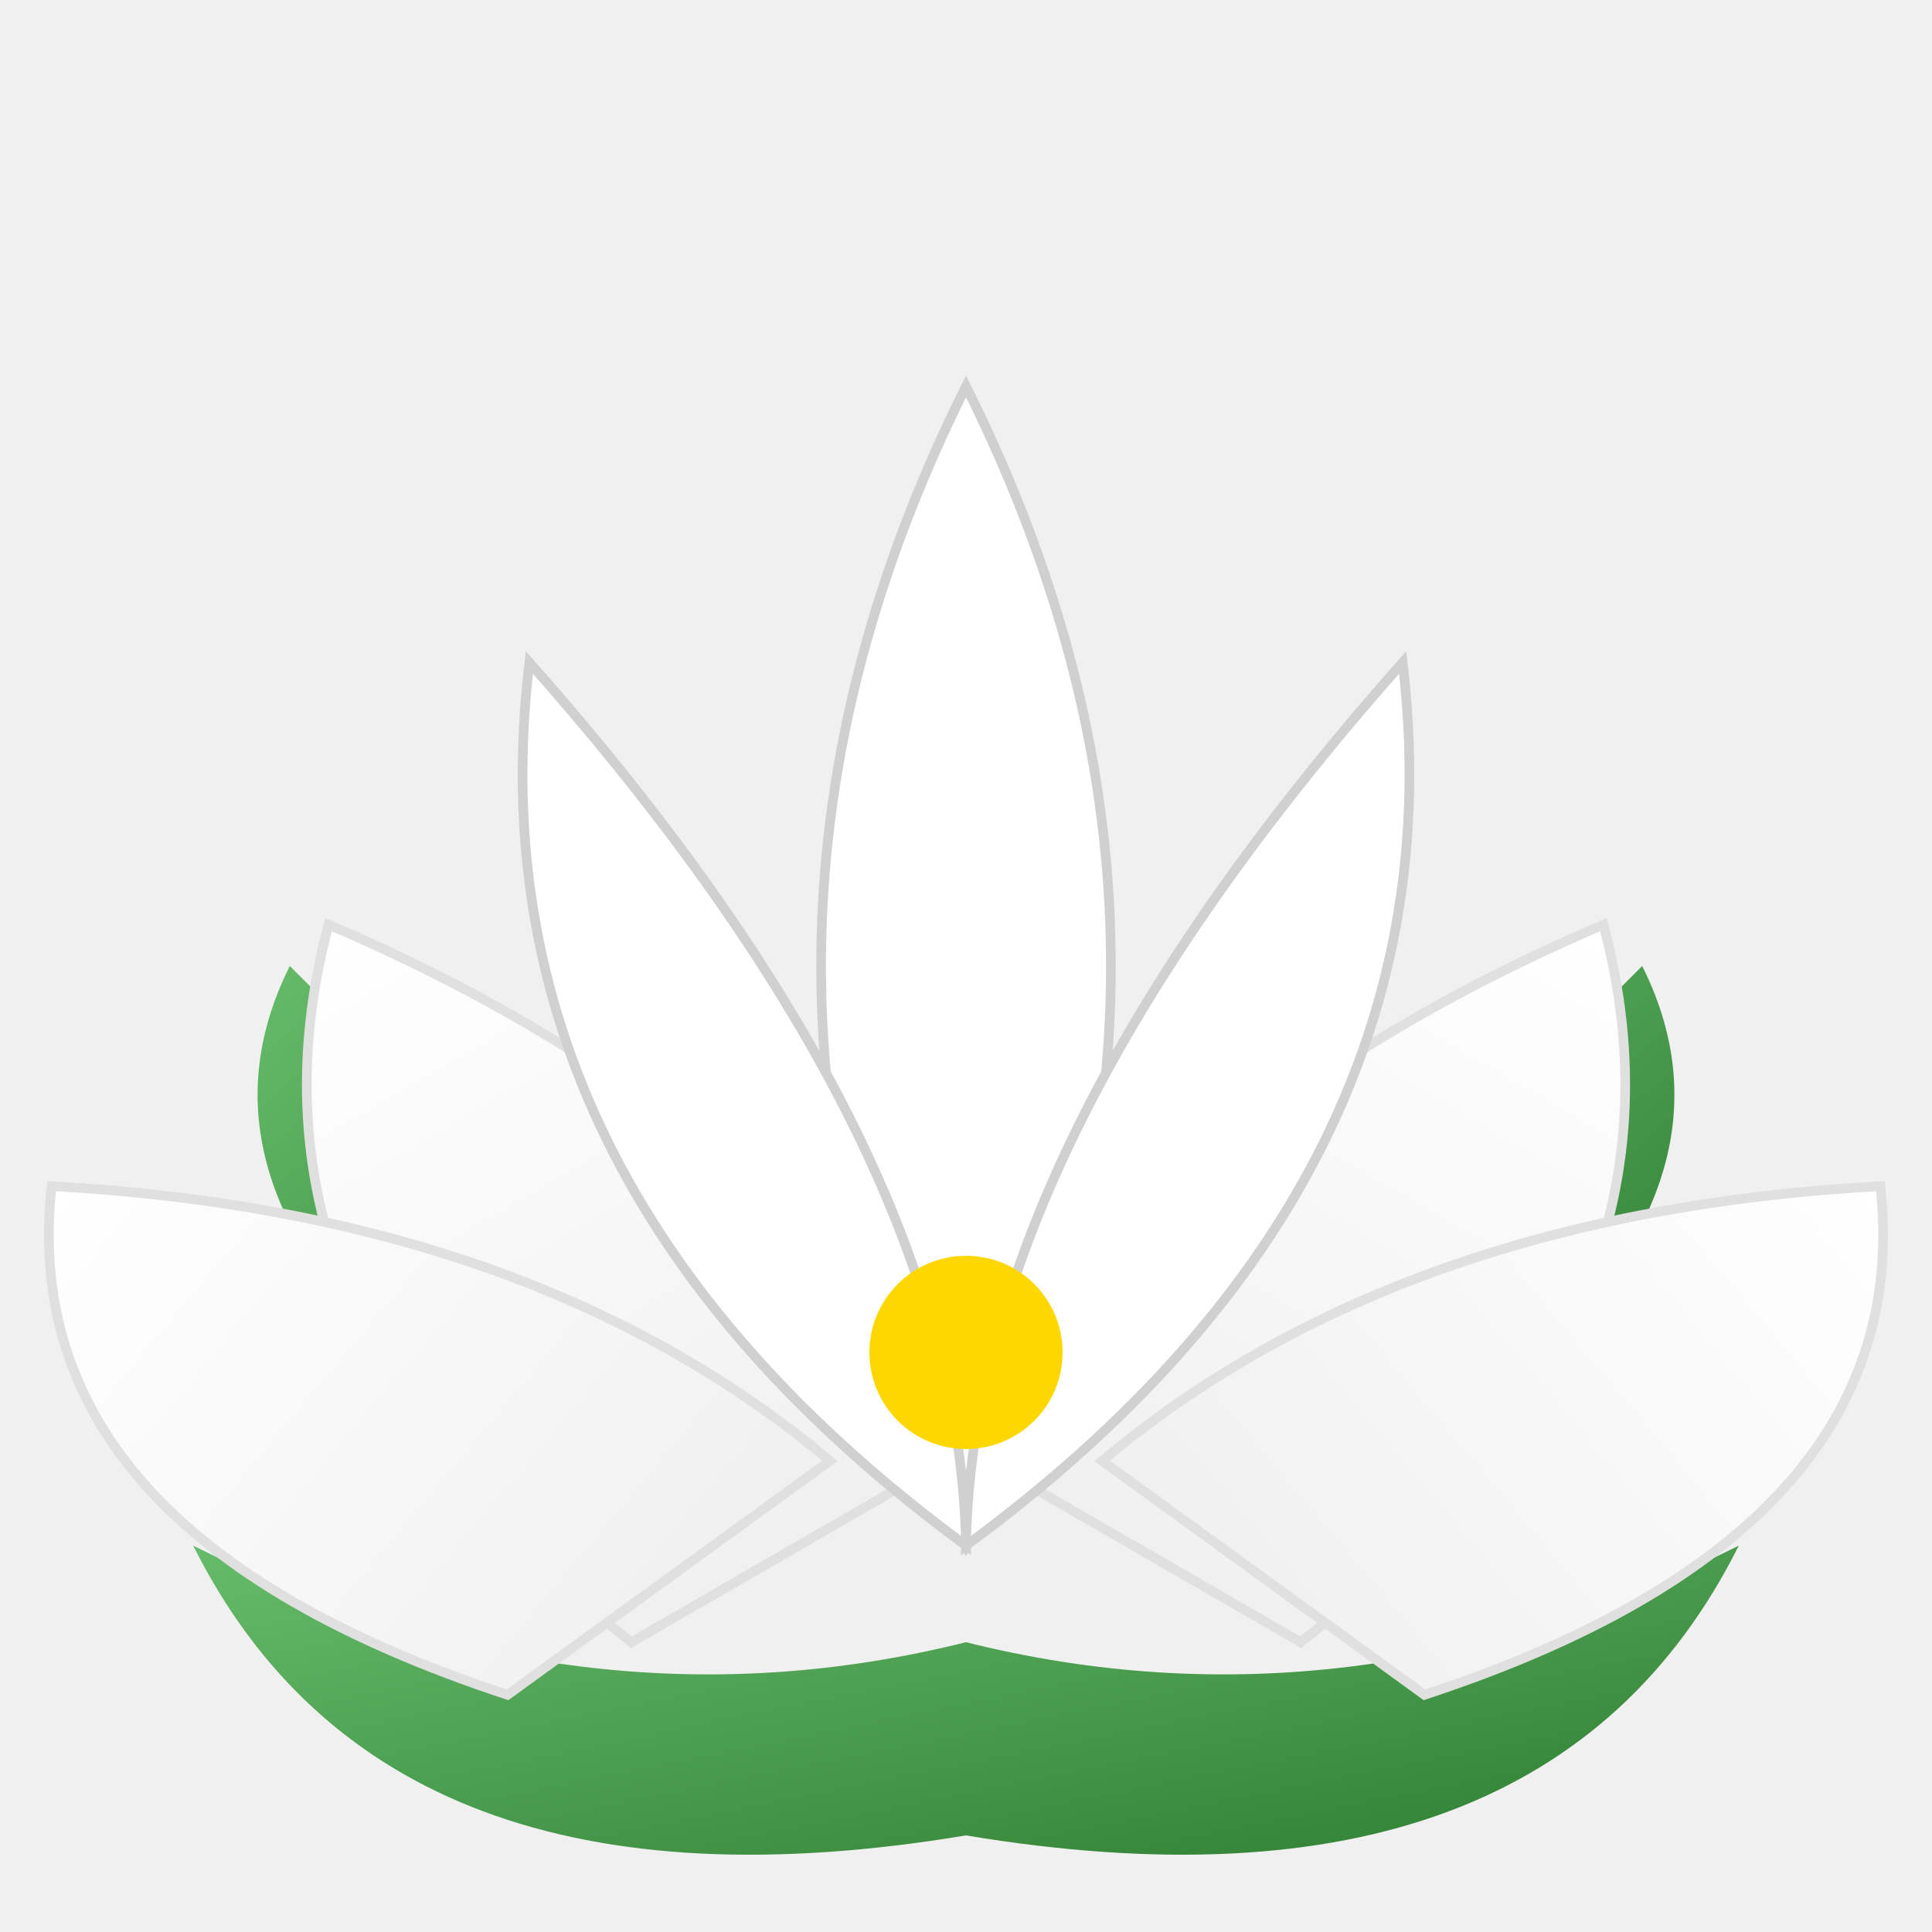
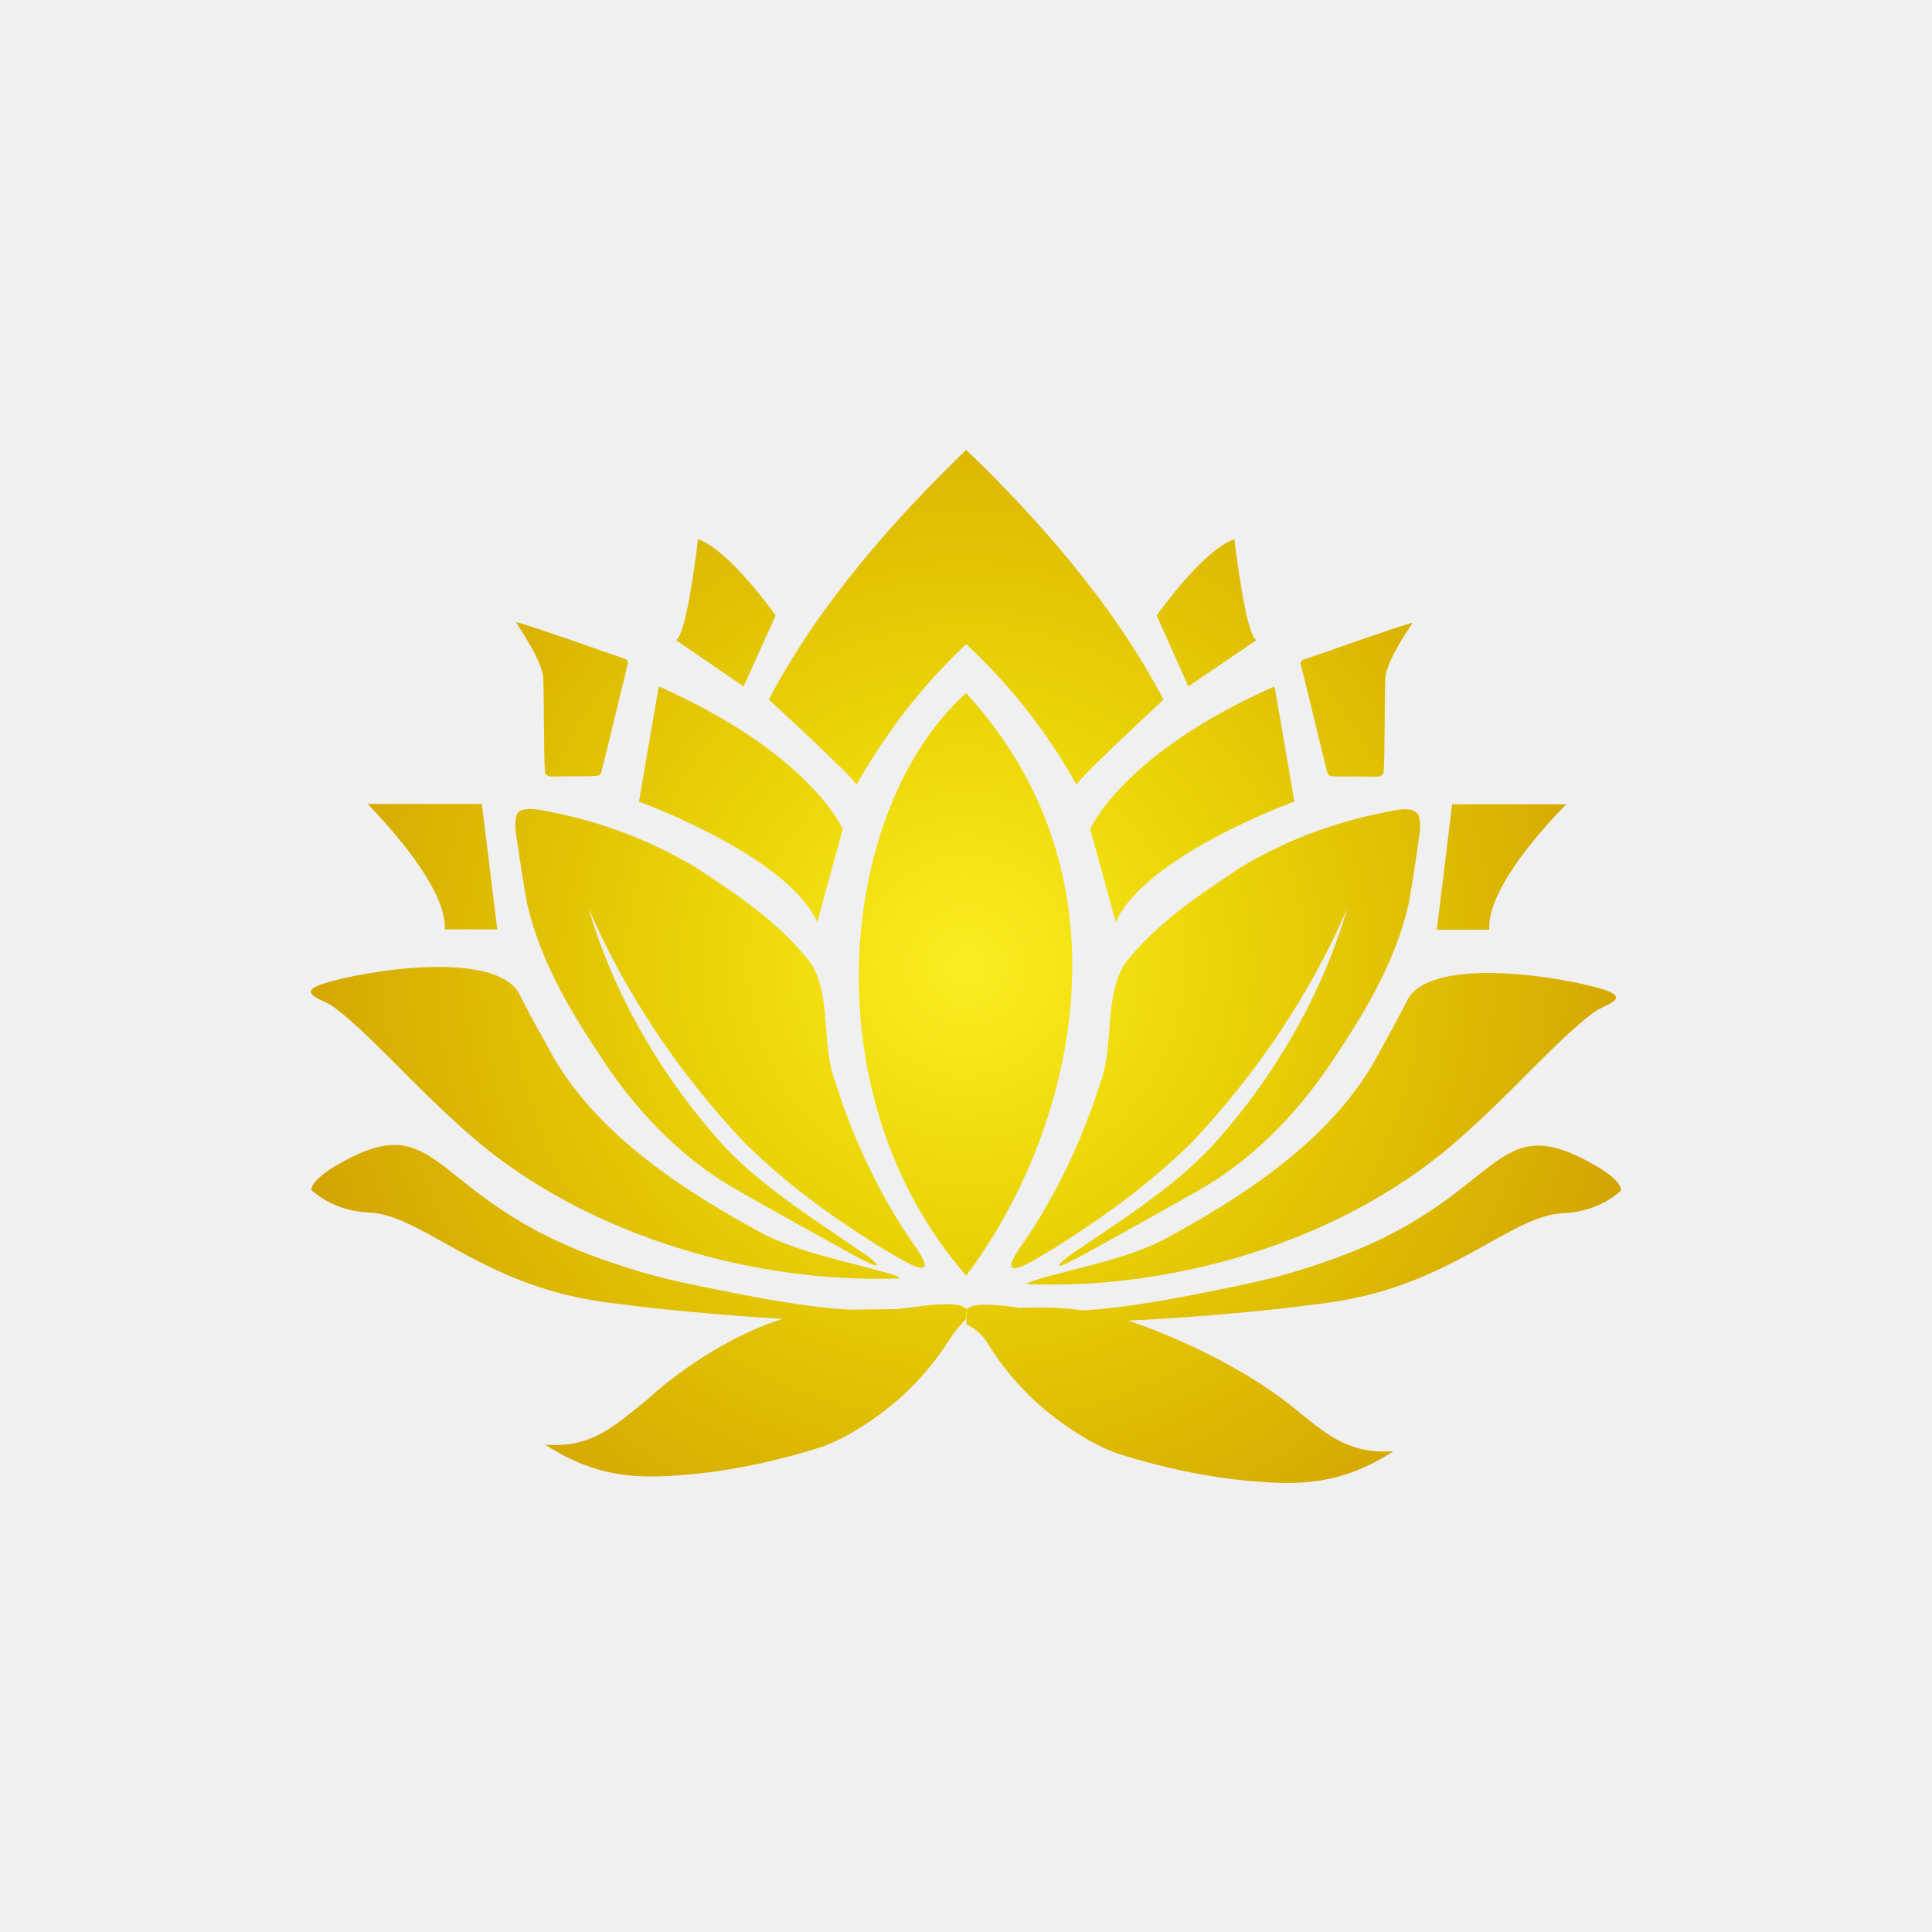
- <svg xmlns="http://www.w3.org/2000/svg" viewBox="0 0 100 100">
-   <defs>
-     <linearGradient id="petalGradient" x1="0%" y1="0%" x2="0%" y2="100%">
-       <stop offset="0%" stop-color="#FFFFFF" />
-       <stop offset="100%" stop-color="#F0F0F0" />
-     </linearGradient>
-     <linearGradient id="leafGradient" x1="0%" y1="0%" x2="100%" y2="100%">
-       <stop offset="0%" stop-color="#66BB6A" />
-       <stop offset="100%" stop-color="#2E7D32" />
-     </linearGradient>
-   </defs>
-   <path fill="url(#leafGradient)" d="M10,80 Q30,90 50,85 Q70,90 90,80 Q80,100 50,95 Q20,100 10,80 Z" />
-   <path fill="url(#leafGradient)" d="M20,70 Q10,60 15,50 Q30,65 40,75 Z" />
-   <path fill="url(#leafGradient)" d="M80,70 Q90,60 85,50 Q70,65 60,75 Z" />
-   <g fill="url(#petalGradient)" stroke="#E0E0E0" stroke-width="0.5">
-     <path d="M30,75 Q20,50 35,35 Q50,55 50,75 Z" transform="rotate(-30, 50, 75)" />
-     <path d="M70,75 Q80,50 65,35 Q50,55 50,75 Z" transform="rotate(30, 50, 75)" />
-     <path d="M25,65 Q15,40 30,30 Q45,50 45,70 Z" transform="rotate(-50, 50, 75)" />
-     <path d="M75,65 Q85,40 70,30 Q55,50 55,70 Z" transform="rotate(50, 50, 75)" />
-   </g>
-   <g fill="#FFFFFF" stroke="#D0D0D0" stroke-width="0.5">
-     <path d="M50,80 Q35,50 50,20 Q65,50 50,80 Z" />
-     <path d="M50,80 Q30,55 40,30 Q55,60 50,80 Z" transform="rotate(-15, 50, 80)" />
-     <path d="M50,80 Q70,55 60,30 Q45,60 50,80 Z" transform="rotate(15, 50, 80)" />
-   </g>
-   <circle cx="50" cy="70" r="5" fill="#FFD700" />
+ <svg xmlns="http://www.w3.org/2000/svg" version="1.1" viewBox="0 0 566.9 566.9" xml:space="preserve">
+   <style type="text/css">
+ 	.lotus-fill{fill:url(#BE333LotusGradient);}
+ </style>
+   <radialGradient id="BE333LotusGradient" cx="283.465" cy="283.465" r="220.658" gradientUnits="userSpaceOnUse">
+     <stop offset="0" style="stop-color:#FCEE21" />
+     <stop offset="0.344" style="stop-color:#EAD406" />
+     <stop offset="1" style="stop-color:#D09D01" />
+   </radialGradient>
+   <path class="lotus-fill" d="M283.1,383.8c0.2,0,0.4,0,0.6,0c0,1,0,1.9,0,2.9c-0.9,1-1.8,2-2.8,3.2c-0.8,1-1.5,2-2.2,3  c-3.1,5-7.8,11.2-14.5,17.2c-4.2,3.7-8.2,6.6-11.8,8.8c-1.6,1-3.4,2.1-5.4,3.1c-1.9,1-3.7,1.7-5.4,2.4c-18,5.8-32.7,7.8-42.4,8.5  c-9.2,0.7-15.9,0.4-23.3-1.6c-7-2-12.4-5.1-15.9-7.4c13.8,1.1,20.6-5.8,29.9-13.2c10.1-9.3,25.1-19.1,39.7-23.7  c-20.3-1.2-38.2-3.2-38.2-3.2c-2-0.2-5.5-0.6-9.8-1.2c-11.4-1.2-20-3.7-25.6-5.7c-21.9-7.7-35.2-20.4-47.4-21.1  c-1.4-0.1-6.6-0.2-12.1-3.1c-2.4-1.2-4.1-2.6-5.1-3.5v0c-0.2-2.3,4.5-5.6,6.9-7c32.1-19,26.5,9.8,80.4,28c8.5,2.9,14.4,4.7,26.7,7.2  c15.3,3.1,30.5,6.2,44.4,6.9c4.5-0.1,9-0.1,13.5-0.2c1.7-0.2,3.5-0.4,5.2-0.6C268.5,383.5,281,381.5,283.1,383.8z M468.8,342.4  c-32.1-19-26.5,9.8-80.4,28c-8.5,2.9-14.4,4.7-26.7,7.2c-15.1,3.1-30.1,6.1-43.9,6.9c-5.2-0.7-11.5-1.1-18.6-0.7  c-0.2,0-0.4,0-0.6-0.1c0,0-13.6-2.3-14.8,0.6c-0.1,0.1-0.3,0.8-0.2,1.4c0,0,0,0,0,0c0,1,0,1.9,0,2.9c1.1,0.5,2.8,1.5,4.4,3.2  c1.3,1.3,1.9,2.6,2.2,3c3.1,5,7.8,11.2,14.5,17.2c4.2,3.7,8.2,6.6,11.8,8.8c1.6,1,3.4,2.1,5.4,3.1c1.9,1,3.7,1.7,5.4,2.4  c18,5.8,32.7,7.8,42.4,8.5c9.2,0.7,15.9,0.4,23.3-1.6c7-2,12.4-5.1,15.9-7.4c-13.8,1.1-20.6-5.8-29.9-13.2  c-16.3-13-37.9-21.8-48-25.1c22.7-1,44.6-3.5,44.6-3.5c2-0.2,5.5-0.6,9.8-1.2c11.4-1.2,20-3.7,25.6-5.7  c21.9-7.7,35.2-20.4,47.4-21.1c1.4-0.1,6.6-0.2,12.1-3.1c2.4-1.2,4.1-2.6,5.1-3.5v0C476,347.1,471.3,343.8,468.8,342.4z M98.1,295.6  c6.6,5,12.3,11,18.3,16.9c6.4,6.5,12.6,12.6,19.3,18.6c33,30.1,83.3,45.7,128.3,44c0.1-0.3-1.1-0.8-3.1-1.4  c-11.9-3.5-25-5.8-36.3-11.3c-23.4-12.6-48.5-28.8-62.1-52c-3.1-5.6-7-12.6-9.7-17.9c-5.9-14.3-45.9-7.7-57.8-3.9  c-1.3,0.4-3.4,1.2-3.8,2.2l0,0.1C91.3,292.8,95.3,293.5,98.1,295.6z M412.6,294.2c-2.7,5.3-6.6,12.3-9.7,17.9  c-13.6,23.2-38.6,39.4-62.1,52c-11.2,5.5-24.4,7.8-36.3,11.3c-2,0.6-3.2,1.1-3.1,1.4c45.1,1.8,95.3-13.8,128.3-44  c6.7-6,12.9-12.1,19.3-18.6c6-5.9,11.8-11.9,18.3-16.9c2.8-2.1,6.8-2.9,6.9-4.7l0-0.1l0,0c-0.4-1-2.5-1.8-3.8-2.2  C458.5,286.6,418.5,280,412.6,294.2z M154.8,265.7c3.6,15.3,11.6,29.6,20.6,43c10.3,16.2,23.7,30.6,40.4,40.2  c9.1,5.2,22.1,12.4,30.9,17.3c3.2,1.8,9.6,5.3,10.3,5.1c0.8,0.1-0.1-1-2.4-2.7c-14.2-9.9-29.4-19.1-41.5-31.6  c-18.3-19.9-32.9-44.7-40.4-70.5c10.7,24.9,26.7,48.6,45.4,68.4c12.1,12.1,25.6,21.9,40,30.9c5.4,3.1,19.6,12.7,9.9-0.8  c-10.1-14.6-17.7-31-23-47.8c-4-10.8-1-24.1-6.8-34.2c-8.9-11.8-21.4-20.2-34.1-28.5c-12.7-7.6-26.9-13.1-41.3-16  c-3.1-0.6-7.7-1.9-10.3-0.5l-0.1,0.1l0,0c-1.4,0.9-1.3,4.3-1,6.5C152.4,251.1,153.5,259.1,154.8,265.7z M405.2,238.6  c-14.4,2.9-28.6,8.3-41.3,16c-12.6,8.4-25.1,16.7-34.1,28.5c-5.8,10.1-2.9,23.3-6.8,34.2c-5.3,16.8-12.9,33.2-23,47.8  c-9.7,13.6,4.6,3.9,9.9,0.8c14.4-9.1,27.9-18.9,40-30.9c18.7-19.8,34.7-43.5,45.4-68.4c-7.5,25.8-22.1,50.7-40.4,70.5  c-12.1,12.6-27.3,21.8-41.5,31.6c-2.2,1.7-3.1,2.8-2.4,2.7c0.7,0.1,7.1-3.3,10.3-5.1c8.8-4.9,21.8-12.1,30.9-17.3  c16.7-9.6,30.1-24.1,40.4-40.2c9-13.4,17-27.7,20.6-43c1.3-6.6,2.4-14.6,3.3-21c0.3-2.2,0.4-5.6-1-6.5l0,0l-0.1-0.1  C412.9,236.6,408.3,238,405.2,238.6z M239.8,270.6l7.5-27.3c0,0-9.3-22-54-41.9l0,0l-5.8,33.8C187.4,235.2,231.1,251,239.8,270.6z  M319.9,243.3l7.5,27.3c8.7-19.6,52.4-35.4,52.4-35.4l-5.8-33.8l0,0C329.2,221.2,319.9,243.3,319.9,243.3z M130.5,272.7h15.4  l-4.5-36.8h-33.5C107.8,236,131.3,259,130.5,272.7z M159.9,226.4c0.2,2.3,4,1.2,6.1,1.4c2.6,0,6.4,0,8.7-0.1c1-0.1,1.4-0.2,1.7-1  c0.9-3.2,4.9-20.1,6.9-28.2c0.3-1.4,0.6-2.5,0.8-3.2c0.3-1.1,0.2-1.6-0.8-2c-3.3-1.1-25.4-9-31.9-10.8l0,0v0  c0.9,1.8,7.2,10.4,8,16.1C159.7,206.2,159.5,220.8,159.9,226.4z M382.6,198.6c2,8,6,24.9,6.9,28.2c0.3,0.8,0.8,0.9,1.7,1  c2.3,0.1,6.1,0,8.7,0.1c2-0.3,5.9,0.8,6.1-1.4c0.4-5.6,0.2-20.3,0.5-27.7c0.7-5.7,7-14.3,8-16.1v0l0,0c-6.5,1.8-28.6,9.8-31.9,10.8  c-1,0.3-1.1,0.9-0.8,2C382,196.2,382.3,197.3,382.6,198.6z M459.6,236h-33.5l-4.5,36.8H437C436.1,259,459.6,236,459.6,236z  M227.6,180.6c0,0-13.5-19.2-22.8-22.4c0,0-3.2,28.5-6.5,29.6l19.9,13.6L227.6,180.6z M368.7,187.8c-3.2-1.1-6.5-29.6-6.5-29.6  c-9.3,3.2-22.8,22.4-22.8,22.4l9.3,20.8L368.7,187.8z M251.3,230.3c3.4-6,7.6-12.6,12.7-19.5c6.6-8.8,13.4-16,19.5-21.8  c6.1,5.7,13,12.9,19.7,21.8c5.2,6.9,9.4,13.5,12.7,19.5c0-1.4,25.5-25,25.5-25c-14.8-28.4-37.8-54-57.8-73.2c0-0.1,0-0.1,0-0.2  c0,0-0.1,0.1-0.1,0.1c0,0-0.1-0.1-0.1-0.1v0.2c-19.9,19.2-43,44.8-57.8,73.2C225.7,205.3,251.3,228.9,251.3,230.3z M283.5,203.4  c-36.7,32.6-47,116.8,0,170.9C313.8,334.3,334.9,259.4,283.5,203.4z" />
</svg>
